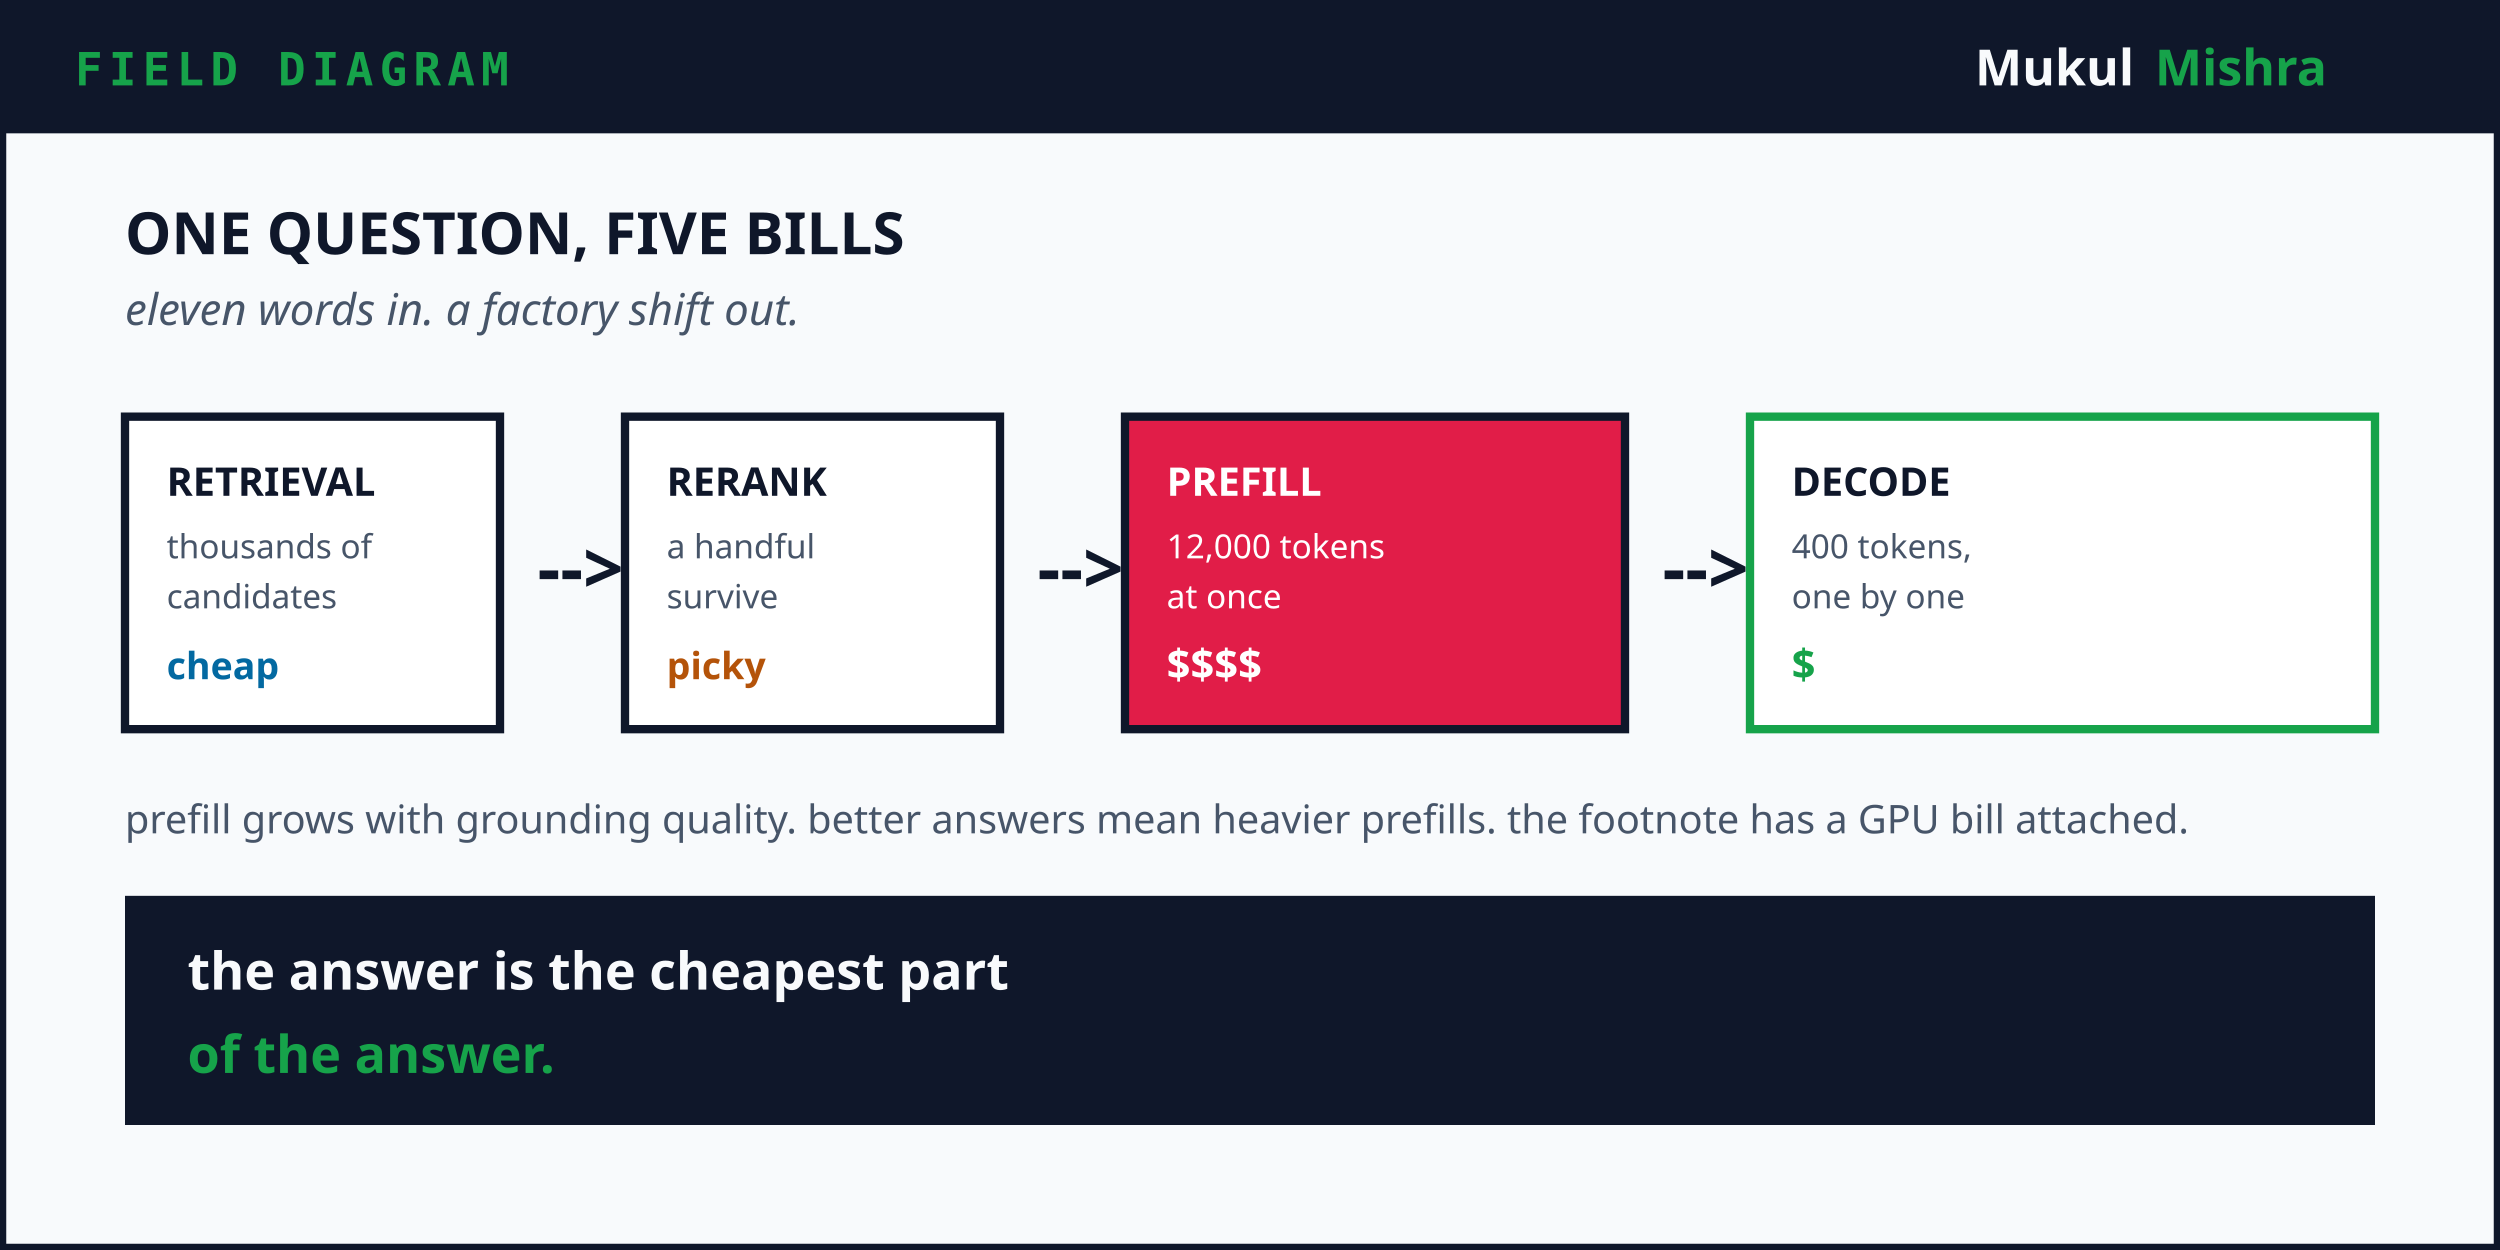
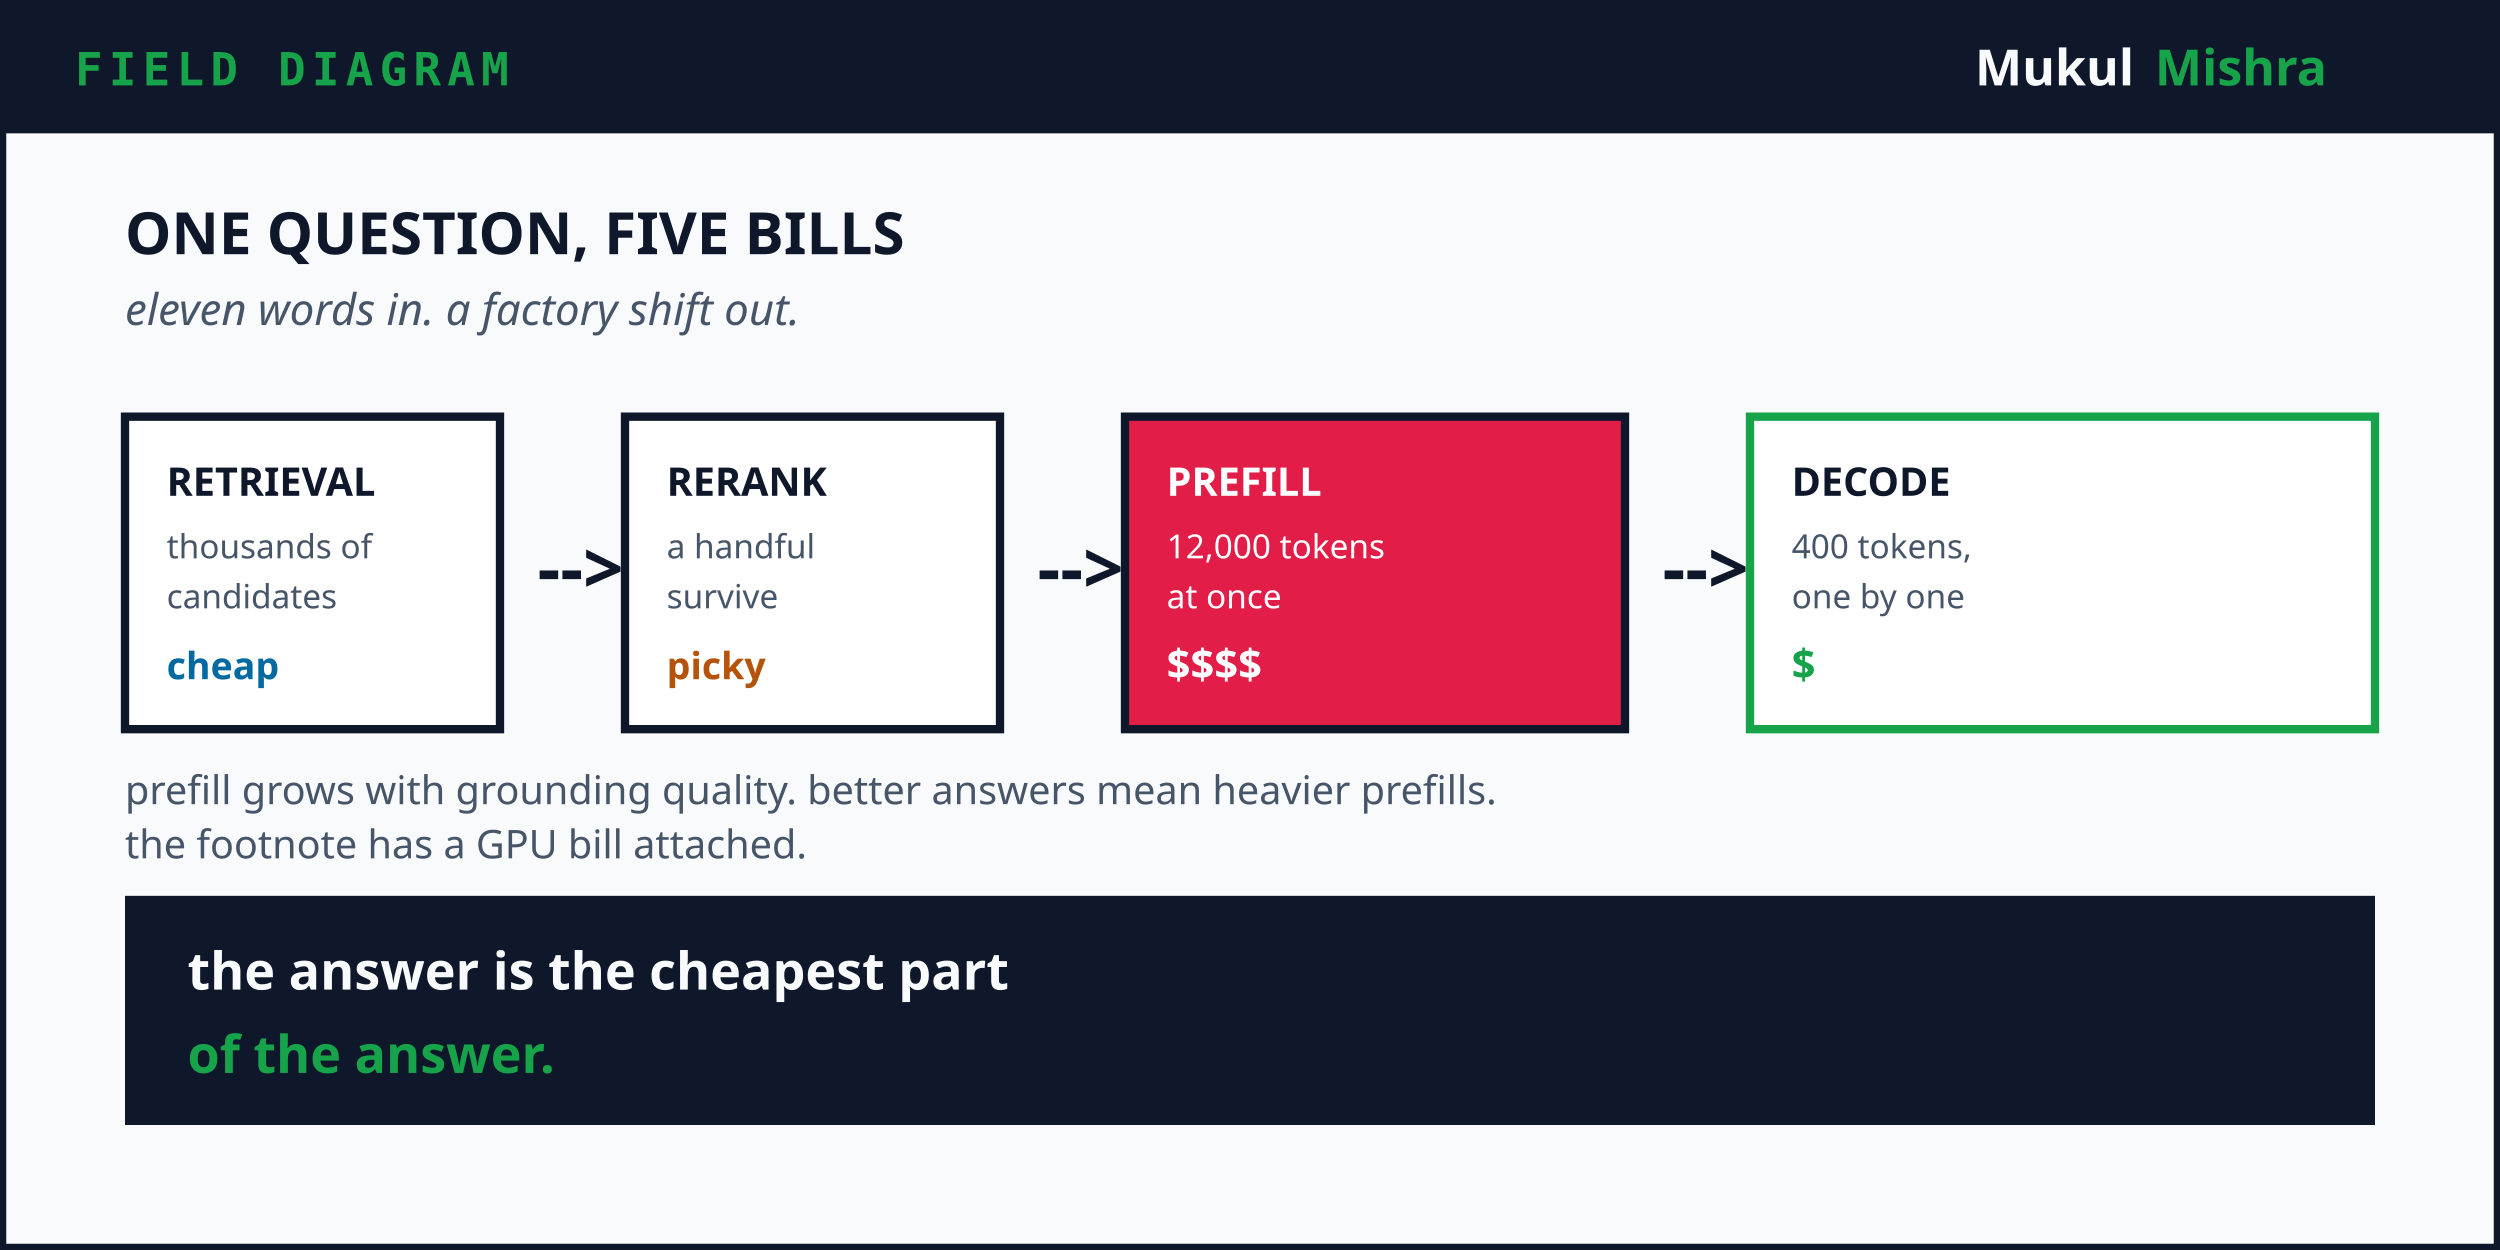
<svg xmlns="http://www.w3.org/2000/svg" width="1200" height="600" viewBox="0 0 1200 600" role="img" aria-label="Themed flow diagram of one answer engine query from retrieval through rerank prefill and decode with relative cost labels">
  <rect x="0" y="0" width="1200" height="600" fill="#f8fafc" />
  <rect x="0" y="0" width="1200" height="600" fill="none" stroke="#0f172a" stroke-width="6" />
  <rect x="0" y="0" width="1200" height="64" fill="#0f172a" />
  <text x="36" y="41" font-family="monospace" font-size="22" font-weight="bold" letter-spacing="3" fill="#16a34a">FIELD DIAGRAM</text>
  <text x="948" y="41" font-family="Sora, 'Segoe UI', Verdana, sans-serif" font-size="24" font-weight="bold" fill="#f8fafc">Mukul<tspan dx="10" fill="#16a34a">Mishra</tspan>
  </text>
  <text x="60" y="122" font-family="Sora, 'Segoe UI', Verdana, sans-serif" font-size="28" font-weight="bold" fill="#0f172a">ONE QUESTION, FIVE BILLS</text>
  <text x="60" y="156" font-family="Sora, 'Segoe UI', Verdana, sans-serif" font-size="21" font-style="italic" fill="#475569">eleven words in. a factory shift out.</text>
  <g font-family="Sora, 'Segoe UI', Verdana, sans-serif">
    <rect x="60" y="200" width="180" height="150" fill="#ffffff" stroke="#0f172a" stroke-width="4" />
    <text x="80" y="238" font-size="19" font-weight="bold" fill="#0f172a">RETRIEVAL</text>
    <text x="80" y="268" font-size="16" fill="#475569">thousands of</text>
    <text x="80" y="292" font-size="16" fill="#475569">candidates</text>
    <text x="80" y="326" font-size="18" font-weight="bold" fill="#0369a1">cheap</text>
    <text x="258" y="285" font-size="34" font-weight="bold" fill="#0f172a">--&gt;</text>
    <rect x="300" y="200" width="180" height="150" fill="#ffffff" stroke="#0f172a" stroke-width="4" />
    <text x="320" y="238" font-size="19" font-weight="bold" fill="#0f172a">RERANK</text>
    <text x="320" y="268" font-size="16" fill="#475569">a handful</text>
    <text x="320" y="292" font-size="16" fill="#475569">survive</text>
    <text x="320" y="326" font-size="18" font-weight="bold" fill="#b45309">picky</text>
    <text x="498" y="285" font-size="34" font-weight="bold" fill="#0f172a">--&gt;</text>
    <rect x="540" y="200" width="240" height="150" fill="#e11d48" stroke="#0f172a" stroke-width="4" />
    <text x="560" y="238" font-size="19" font-weight="bold" fill="#ffffff">PREFILL</text>
    <text x="560" y="268" font-size="16" fill="#ffffff">12,000 tokens</text>
    <text x="560" y="292" font-size="16" fill="#ffffff">at once</text>
    <text x="560" y="326" font-size="20" font-weight="bold" fill="#ffffff">$$$$</text>
    <text x="798" y="285" font-size="34" font-weight="bold" fill="#0f172a">--&gt;</text>
    <rect x="840" y="200" width="300" height="150" fill="#ffffff" stroke="#16a34a" stroke-width="4" />
    <text x="860" y="238" font-size="19" font-weight="bold" fill="#0f172a">DECODE</text>
    <text x="860" y="268" font-size="16" fill="#475569">400 tokens,</text>
    <text x="860" y="292" font-size="16" fill="#475569">one by one</text>
    <text x="860" y="326" font-size="20" font-weight="bold" fill="#16a34a">$</text>
  </g>
-   <text x="60" y="400" font-family="Sora, 'Segoe UI', Verdana, sans-serif" font-size="19" fill="#475569">prefill grows with grounding quality. better answers mean heavier prefills. the footnote has a GPU bill attached.</text>
+   <text x="60" y="386" font-family="Sora, 'Segoe UI', Verdana, sans-serif" font-size="19" fill="#475569">prefill grows with grounding quality. better answers mean heavier prefills.</text>
+   <text x="60" y="412" font-family="Sora, 'Segoe UI', Verdana, sans-serif" font-size="19" fill="#475569">the footnote has a GPU bill attached.</text>
  <rect x="60" y="430" width="1080" height="110" fill="#0f172a" />
  <text x="90" y="475" font-family="Sora, 'Segoe UI', Verdana, sans-serif" font-size="25" font-weight="bold" fill="#f8fafc">the answer is the cheapest part</text>
  <text x="90" y="515" font-family="Sora, 'Segoe UI', Verdana, sans-serif" font-size="25" font-weight="bold" fill="#16a34a">of the answer.</text>
</svg>
